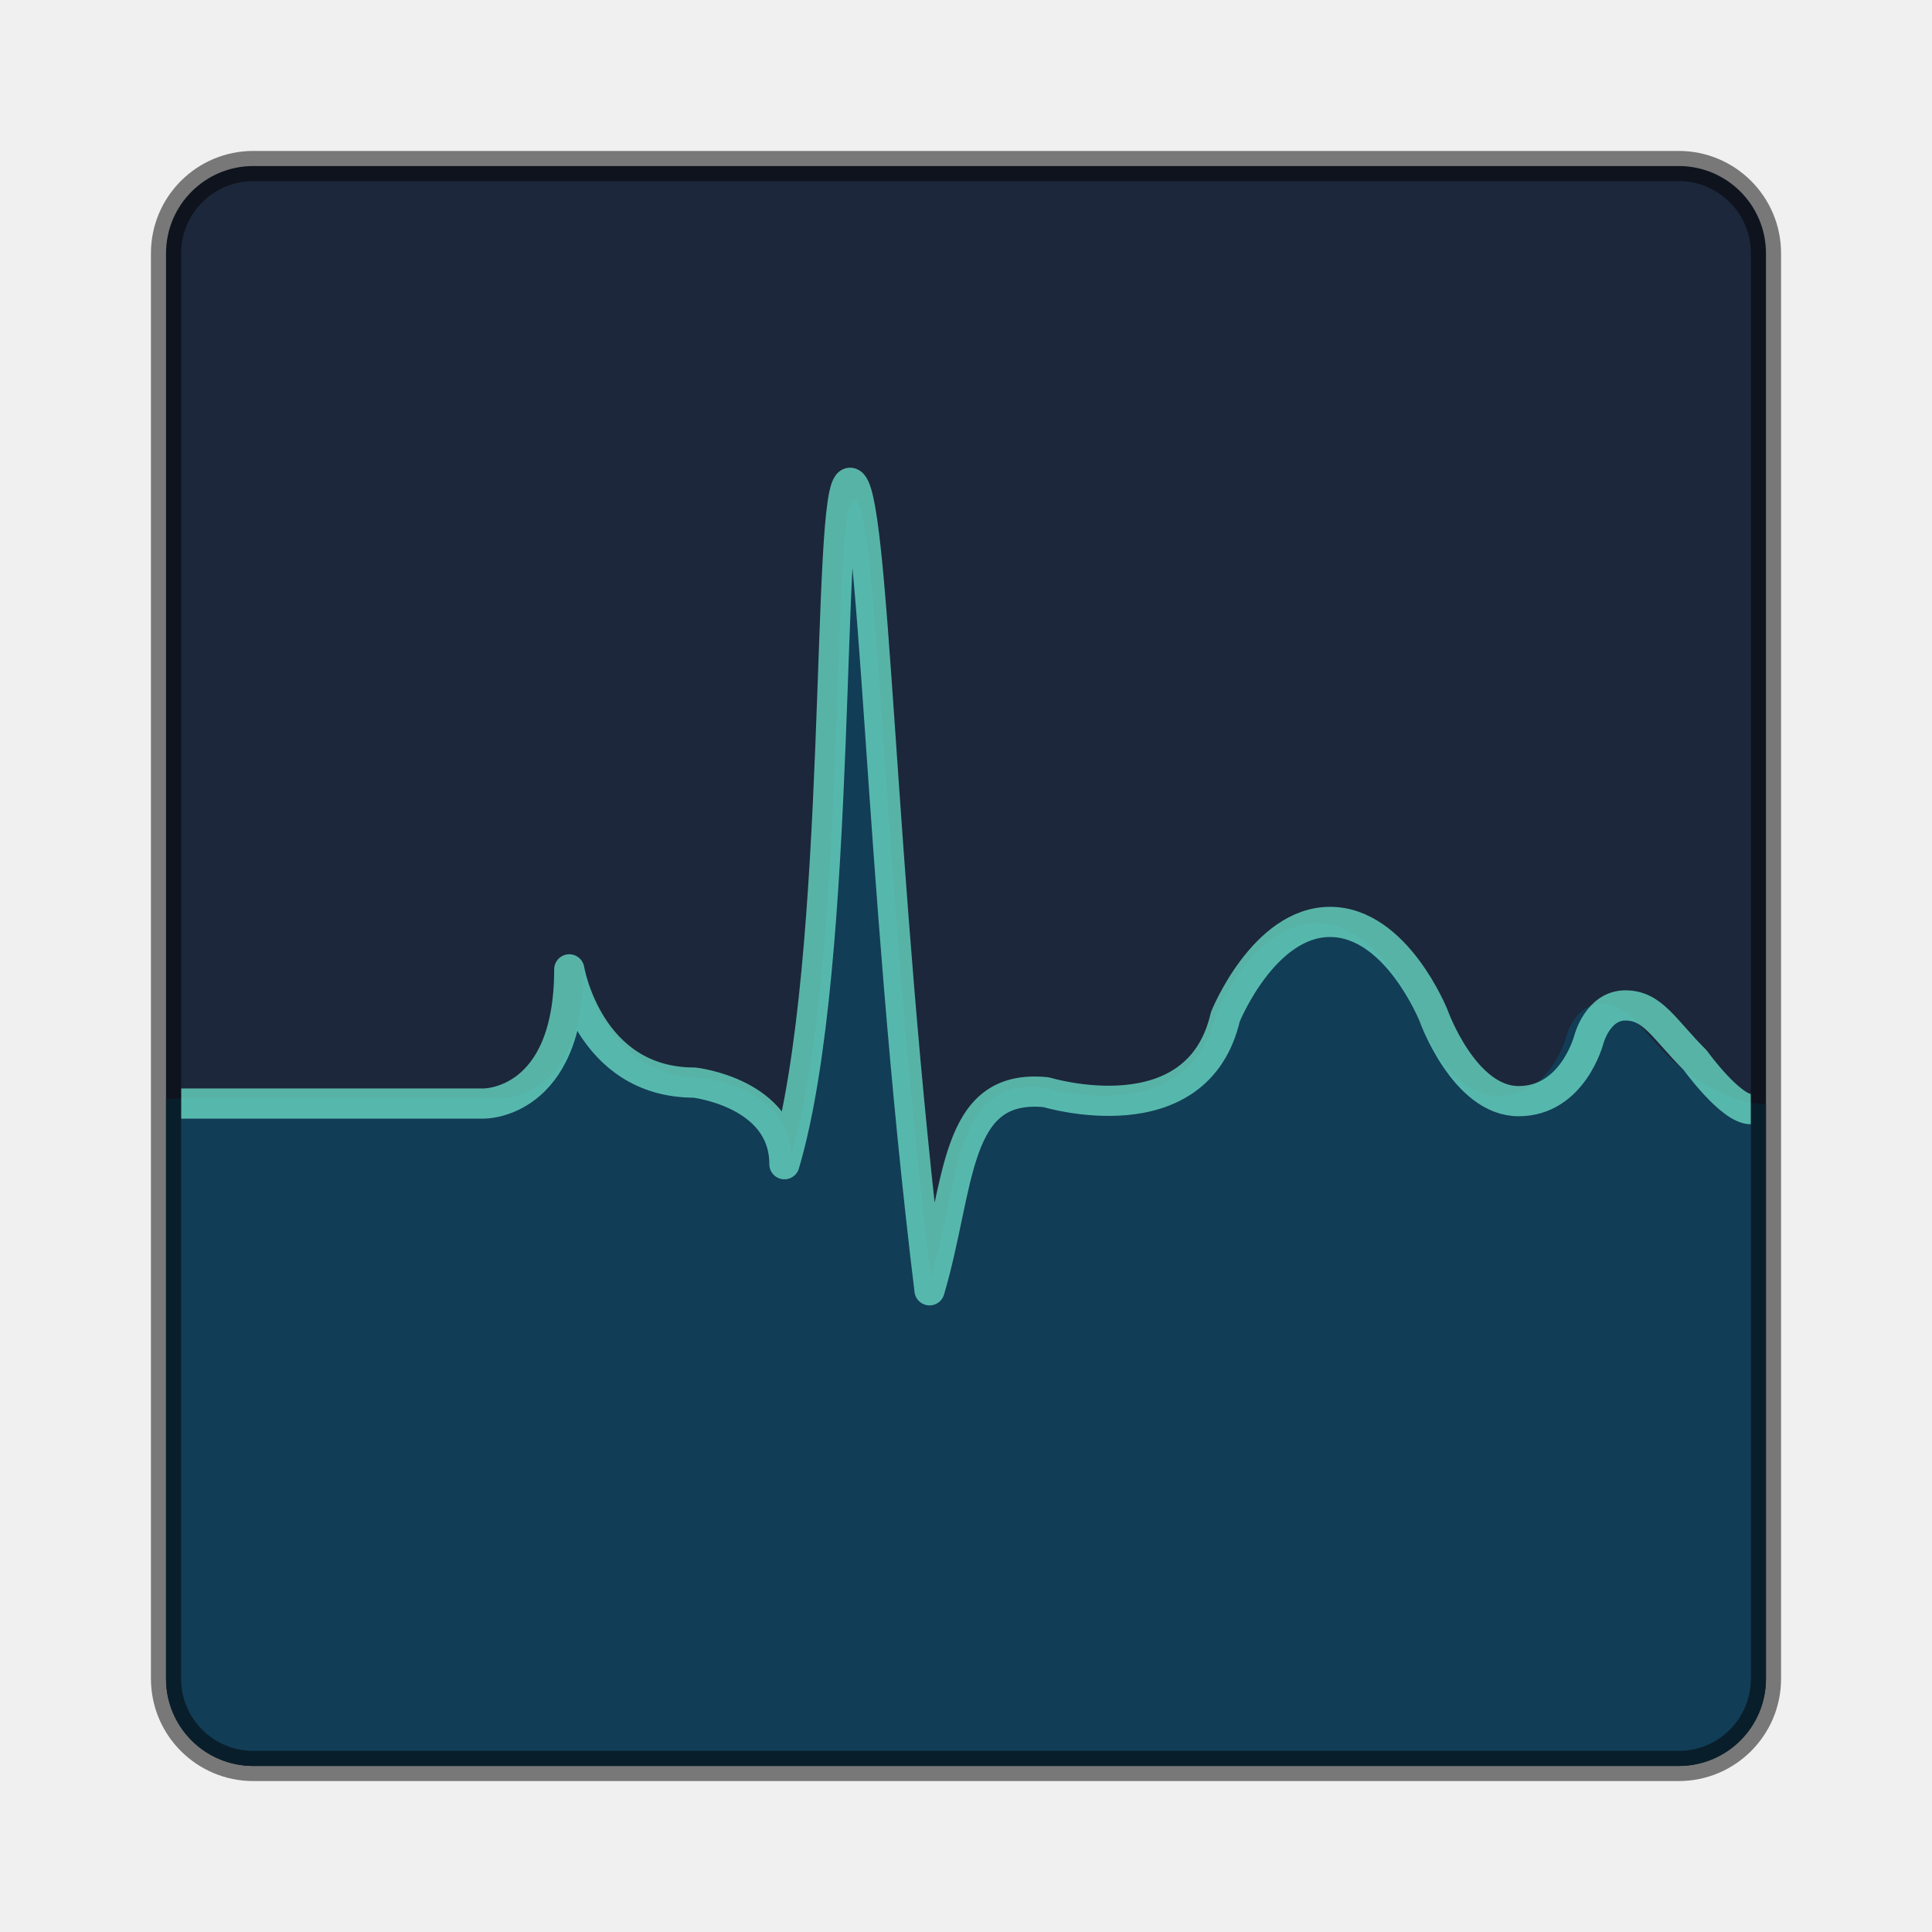
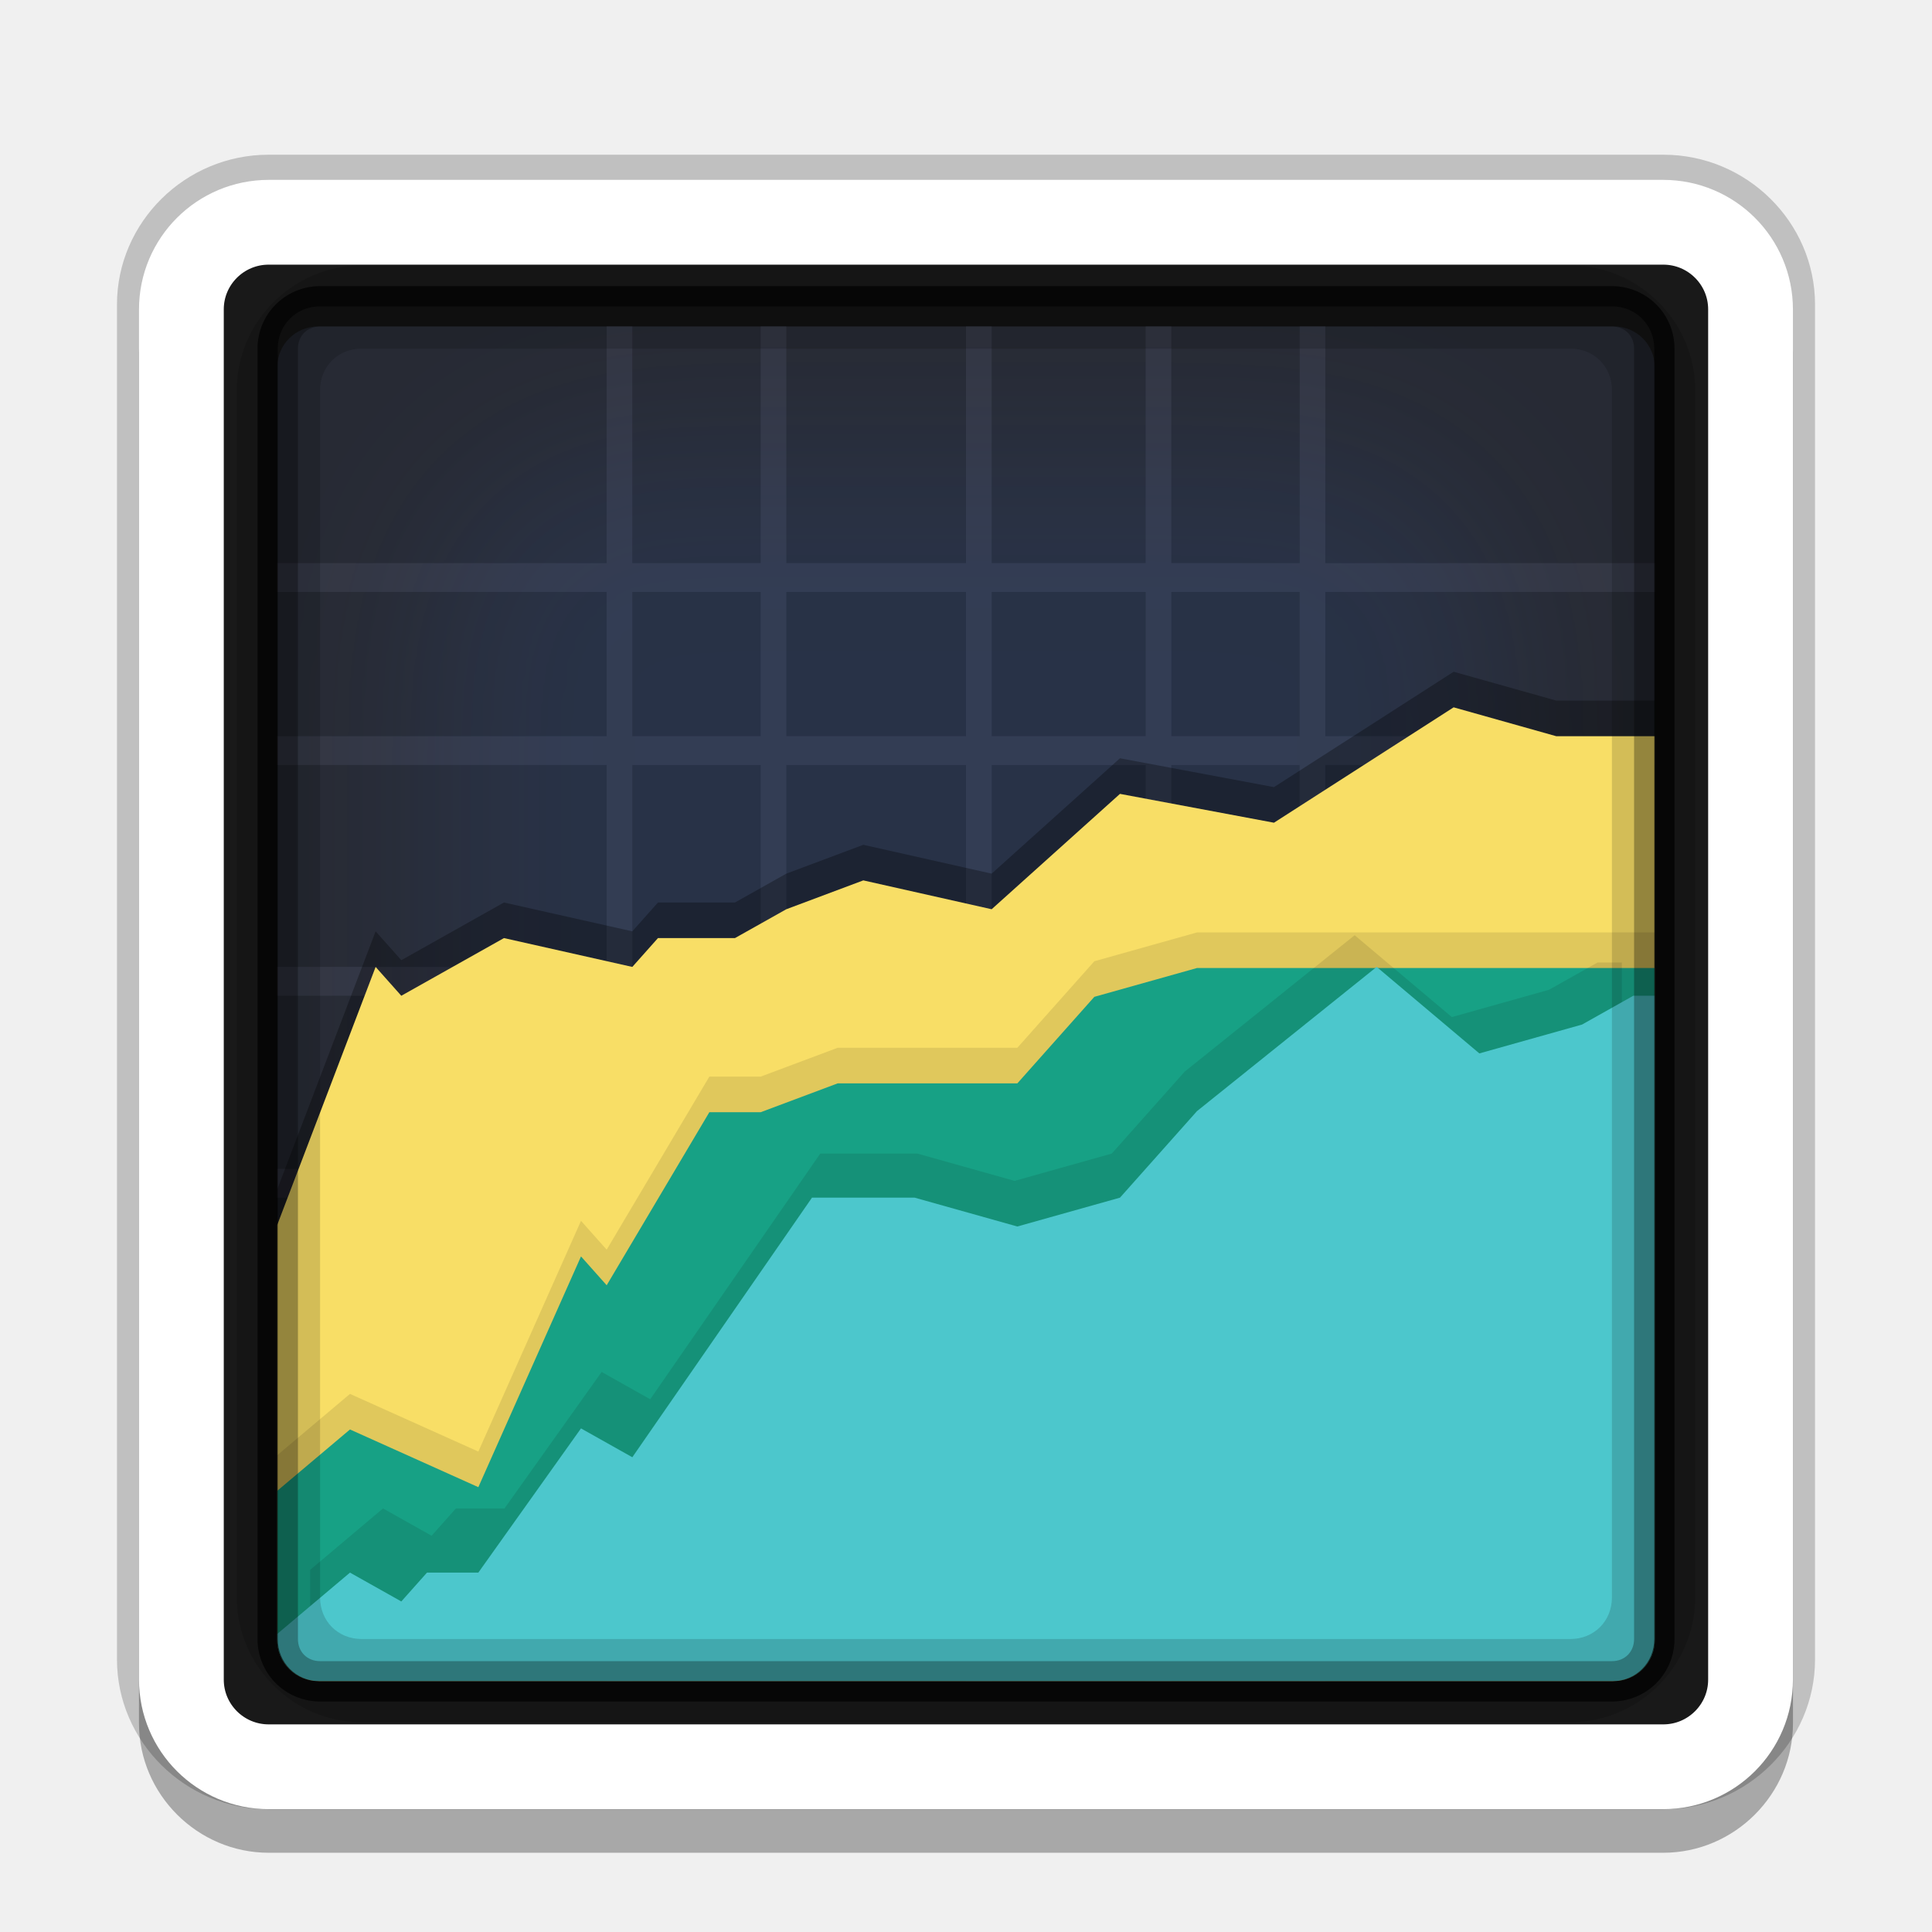
- <svg xmlns="http://www.w3.org/2000/svg" height="64" width="64">
-   <g transform="translate(1 -1)">
-     <rect style="marker:none" y="6.5" x="4.5" ry="2.891" rx="2.891" height="53" width="53" color="#000" overflow="visible" fill="#1c273b" />
-     <path d="M27.298 17.574c-.795 0-.182 15.289-2.095 21.754 0-2.28-2.876-2.605-2.876-2.605-3.385 0-3.992-3.616-3.992-3.616 0 4.33-2.729 4.282-2.729 4.282H4.5v19.22A2.885 2.885 0 0 0 7.39 59.5h47.22c1.6 0 2.89-1.29 2.89-2.89V37.57c-1.696 0-3.226-1.566-3.226-1.566-.997-.994-1.345-1.747-2.226-1.747-.882 0-1.165 1.084-1.165 1.084s-.507 1.973-2.244 1.973-2.71-2.726-2.71-2.726-1.19-2.996-3.309-2.996c-2.12 0-3.34 3.027-3.34 3.027-.898 3.884-5.72 2.409-5.72 2.409-2.993-.301-2.729 2.963-3.723 6.324-1.63-13.34-1.744-25.778-2.54-25.778z" fill="#123d56" fill-rule="evenodd" />
-   </g>
-   <path d="M6 36.556h10.024s2.834.047 2.834-4.445c0 0 .63 3.751 4.143 3.751 0 0 2.984.339 2.984 2.704 1.985-6.71 1.349-22.573 2.174-22.573s.943 12.906 2.633 26.75c1.032-3.487.76-6.875 3.865-6.562 0 0 5.003 1.53 5.935-2.5 0 0 1.268-3.141 3.467-3.141 2.2 0 3.433 3.11 3.433 3.11s1.01 2.827 2.813 2.827c1.802 0 2.329-2.046 2.329-2.046s.293-1.125 1.207-1.125c.915 0 1.277.78 2.312 1.812 0 0 1.172 1.625 1.847 1.625" fill="none" stroke="#6adbc6" stroke-linejoin="round" stroke-opacity=".776" />
-   <rect style="marker:none" y="5.5" x="5.5" ry="2.891" rx="2.891" height="53" width="53" color="#000" overflow="visible" opacity=".5" fill="none" stroke="#000" stroke-linecap="round" stroke-linejoin="round" />
+ <svg xmlns="http://www.w3.org/2000/svg" width="512" height="512" version="1.1" viewBox="0 0 384 384">
+   <defs>
+     <clipPath>
+       <path d="m111 119h177v23h-177z" />
+     </clipPath>
+     <clipPath>
+       <path d="m177 130h45v89h-45z" />
+     </clipPath>
+     <clipPath>
+       <path d="m111 207h177v89h-177z" />
+     </clipPath>
+     <clipPath id="a">
+       <rect width="384" height="384" />
+     </clipPath>
+     <g clip-path="url(#a)" />
+     <clipPath id="b">
+       <rect x="6" y="6" width="84" height="84" rx="6" ry="6" fill="#fff" />
+     </clipPath>
+     <filter id="c" x="-.192" y="-.192" width="1.384" height="1.384" color-interpolation-filters="sRGB">
+       <feGaussianBlur stdDeviation="5.28" />
+     </filter>
+   </defs>
+   <path d="m53.367 35.071c-14.145 0-25.796 11.49-25.796 25.448v269.32c0 13.958 11.65 25.454 25.796 25.454h277.27c14.147 0 25.793-11.496 25.793-25.454v-269.32c0-13.956-11.647-25.448-25.793-25.448zm0 16.645h277.27c5.03 0 8.921 3.84 8.921 8.802v269.32c0 4.963-3.894 8.809-8.921 8.809h-277.27c-5.027 0-8.928-3.849-8.928-8.809v-269.32c0-4.96 3.899-8.802 8.928-8.802z" color="#000000000" color-rendering="auto" dominant-baseline="auto" fill="#fff" image-rendering="auto" opacity=".2" shape-rendering="auto" solid-color="#000000000" stroke="#000" stroke-linejoin="round" stroke-width="8.641" style="font-feature-settings:normal;font-variant-alternates:normal;font-variant-caps:normal;font-variant-ligatures:normal;font-variant-numeric:normal;font-variant-position:normal;isolation:auto;mix-blend-mode:normal;shape-padding:0;text-decoration-line:none;text-decoration-style:solid;text-indent:0;text-orientation:mixed;text-transform:none;white-space:normal" />
+   <path d="m53.41 44.436c-14.141 0-25.789 11.621-25.789 25.737v272.34c0 14.116 11.646 25.738 25.789 25.738h277.17c14.144 0 25.788-11.625 25.788-25.738v-272.34c0-14.113-11.646-25.737-25.788-25.737z" opacity=".3" stroke-width="1.158" />
+   <path d="m53.41 44.176h277.17c9.585 0 17.353 7.753 17.353 17.319v272.34c0 9.566-7.768 17.323-17.353 17.323h-277.17c-9.585 0-17.358-7.758-17.358-17.323v-272.34c0-9.566 7.773-17.319 17.358-17.319z" fill="#191919" stroke="#fff" stroke-linejoin="round" stroke-width="16.849" />
+   <path transform="scale(.75)" d="m84.508 86.486c-6.239 0-11.055 4.817-11.055 11.008v337.01c0 6.19 4.819 11.01 11.055 11.01h342.99c6.236 0 11.051-4.816 11.051-11.01v-337.01c-1e-5 -6.193-4.811-11.008-11.051-11.008h-342.99z" fill="#272a34" stroke-width="1.23" />
+   <path transform="scale(.75)" d="m160.77 86.486v62.746h-87.312v7.644h87.312v38.217h-87.312v7.644h87.312v53.506h-87.312v7.643h87.312v45.863h-87.312v7.644h87.312v38.217h-87.312v7.644h87.312v82.254h6.803v-82.254h34.01v82.254h6.803v-82.254h47.613v82.254h6.805v-82.254h40.811v82.254h6.801v-82.254h34.012v82.254h6.801v-82.254h87.324v-7.644h-87.324v-38.217h87.324v-7.644h-87.324v-45.863h87.324v-7.643h-87.324v-53.506h87.324v-7.644h-87.324v-38.217h87.324v-7.644h-87.324v-62.746h-6.801v62.746h-34.012v-62.746h-6.801v62.746h-40.811v-62.746h-6.805v62.746h-47.613v-62.746h-6.803v62.746h-34.01v-62.746h-6.803zm6.803 70.391h34.01v38.217h-34.01v-38.217zm40.812 0h47.613v38.217h-47.613v-38.217zm54.418 0h40.811v38.217h-40.811v-38.217zm47.611 0h34.01v38.217h-34.01v-38.217zm-142.84 45.861h34.01v53.506h-34.01v-53.506zm40.811 0h47.615v53.506h-47.615v-53.506zm54.418 0h40.811v53.506h-40.811v-53.506zm47.613 0h34.01v53.506h-34.01v-53.506zm-142.84 61.148h34.01v45.863h-34.01v-45.863zm40.811 0h47.615v45.863h-47.615v-45.863zm54.418 0h40.812v45.863h-40.812v-45.863zm47.615 0h34.008v45.863h-34.008v-45.863zm-142.85 53.508h34.01v38.217h-34.01v-38.217zm40.812 0h47.613v38.217h-47.613v-38.217zm54.418 0h40.811v38.217h-40.811v-38.217zm47.613 0h34.008v38.217h-34.008v-38.217z" fill="#333643" stroke-width="1.186" />
+   <rect transform="matrix(3.172 0 0 3.1685 39.744 42.913)" x="15" y="15" width="66" height="66" rx="12" ry="12" clip-path="url(#b)" fill="#367bf0" filter="url(#c)" opacity=".1" stroke="#fff" stroke-linecap="round" stroke-width=".5" />
+   <path transform="scale(.75)" d="m385.23 178.02-47.613 30.576-40.812-7.644-34.008 30.574-34.01-7.644-20.408 7.644-13.604 7.644h-20.404l-6.803 7.644-34.014-7.644-13.6 7.644-13.605 7.644-6.803-7.644-26.096 68.43v119.26c0 3.941 1.958 7.319 4.986 9.26h355.13c3.025-1.94 4.981-5.318 4.981-9.26v-248.83h-26.1l-27.215-7.654z" fill-rule="evenodd" opacity=".3" stroke-width="1.186" />
+   <path transform="scale(.75)" d="m385.23 187.45-47.615 30.578-40.812-7.644-34.008 30.574-34.01-7.646-20.408 7.646-13.604 7.643h-20.404l-6.803 7.644-34.012-7.644-13.602 7.644-13.605 7.644-6.803-7.644-26.096 68.432v109.83c0 6.19 4.819 11.01 11.055 11.01h342.99c6.236 0 11.051-4.816 11.051-11.01v-239.4h-26.102l-27.211-7.656z" fill="#f8de66" fill-rule="evenodd" stroke-width="1.186" />
+   <path transform="scale(.75)" d="m317.22 247.1-27.209 7.641-20.404 22.932h-47.613l-20.408 7.644h-13.604l-27.207 45.861-6.803-7.644-27.207 61.15-34.014-15.287-19.297 16.268v44.881h365.09v-183.45h-121.33z" fill-rule="evenodd" opacity=".1" stroke-width="1.186" />
+   <path transform="scale(.75)" d="m438.55 256.53-121.33 0.002-27.209 7.639-20.402 22.932h-47.615l-20.408 7.646h-13.604l-27.207 45.859-6.803-7.643-27.207 61.15-34.014-15.291-19.297 16.27v39.404c0 2.011 0.515 3.873 1.416 5.477h362.26c0.9-1.604 1.414-3.465 1.414-5.477v-177.97z" fill="#17a185" fill-rule="evenodd" stroke-width="1.186" />
+   <path transform="scale(.75)" d="m359 247.84-45.061 36.168-19.314 21.705-25.748 7.234-25.752-7.234h-25.748l-45.062 65.105-12.875-7.234-25.748 36.17h-12.877l-6.438 7.234-12.875-7.234-19.311 16.277v18.197h347.62v-179.16h-6.439l-12.871 7.234-25.752 7.234-25.752-21.699z" fill-rule="evenodd" opacity=".1" stroke-width="1.123" />
+   <path transform="scale(.75)" d="m364.83 256.24-47.613 38.217-20.408 22.934-27.207 7.643-27.211-7.643h-27.205l-47.613 68.793-13.605-7.643-27.207 38.217h-13.605l-6.803 7.643-13.604-7.643-19.295 16.264v1.475c0 6.19 4.819 11.01 11.055 11.01h342.99c6.236 0 11.051-4.816 11.051-11.01v-170.62h-5.695l-13.602 7.644-27.209 7.644-27.211-22.928z" fill="#4cc7cc" fill-rule="evenodd" stroke-width="1.186" />
+   <path d="m71.9 52.744c-13.623 0-24.848 11.213-24.848 24.821v239.93c0 13.608 11.226 24.821 24.848 24.821h240.2c13.623 0 24.848-11.213 24.848-24.821v-239.93c0-13.607-11.226-24.821-24.848-24.821zm0 16.547h240.2c4.732 0 8.283 3.547 8.283 8.274v239.93c0 4.727-3.551 8.274-8.283 8.274h-240.2c-4.732 0-8.283-3.547-8.283-8.274v-239.93c0-4.727 3.551-8.274 8.283-8.274z" color="#000000000" opacity=".15" stroke-width="4.139" style="text-decoration-line:none;text-indent:0;text-transform:none" />
+   <path d="m63.617 56.881c-6.883 0-12.424 5.535-12.424 12.41v256.48c0 6.875 5.541 12.41 12.424 12.41h256.77c6.883 0 12.424-5.535 12.424-12.41v-256.48c0-6.875-5.541-12.41-12.424-12.41zm0 8.015h256.77c2.56 0 4.4 1.838 4.4 4.395v256.48c0 2.557-1.84 4.395-4.4 4.395h-256.77c-2.56 0-4.4-1.838-4.4-4.395v-256.48c0-2.557 1.84-4.395 4.4-4.395z" color="#000000000" opacity=".3" stroke-width="4.139" />
+   <path d="m63.617 56.881c-6.883 0-12.424 5.535-12.424 12.41v256.48c0 6.875 5.541 12.41 12.424 12.41h256.77c6.883 0 12.424-5.535 12.424-12.41v-256.48c0-6.875-5.541-12.41-12.424-12.41zm0 4.008h256.77c4.722 0 8.412 3.687 8.412 8.403v256.48c0 4.716-3.691 8.403-8.412 8.403h-256.77c-4.722 0-8.412-3.687-8.412-8.403v-256.48c0-4.716 3.691-8.403 8.412-8.403z" color="#000000000" opacity=".6" stroke-width="4.139" />
</svg>
